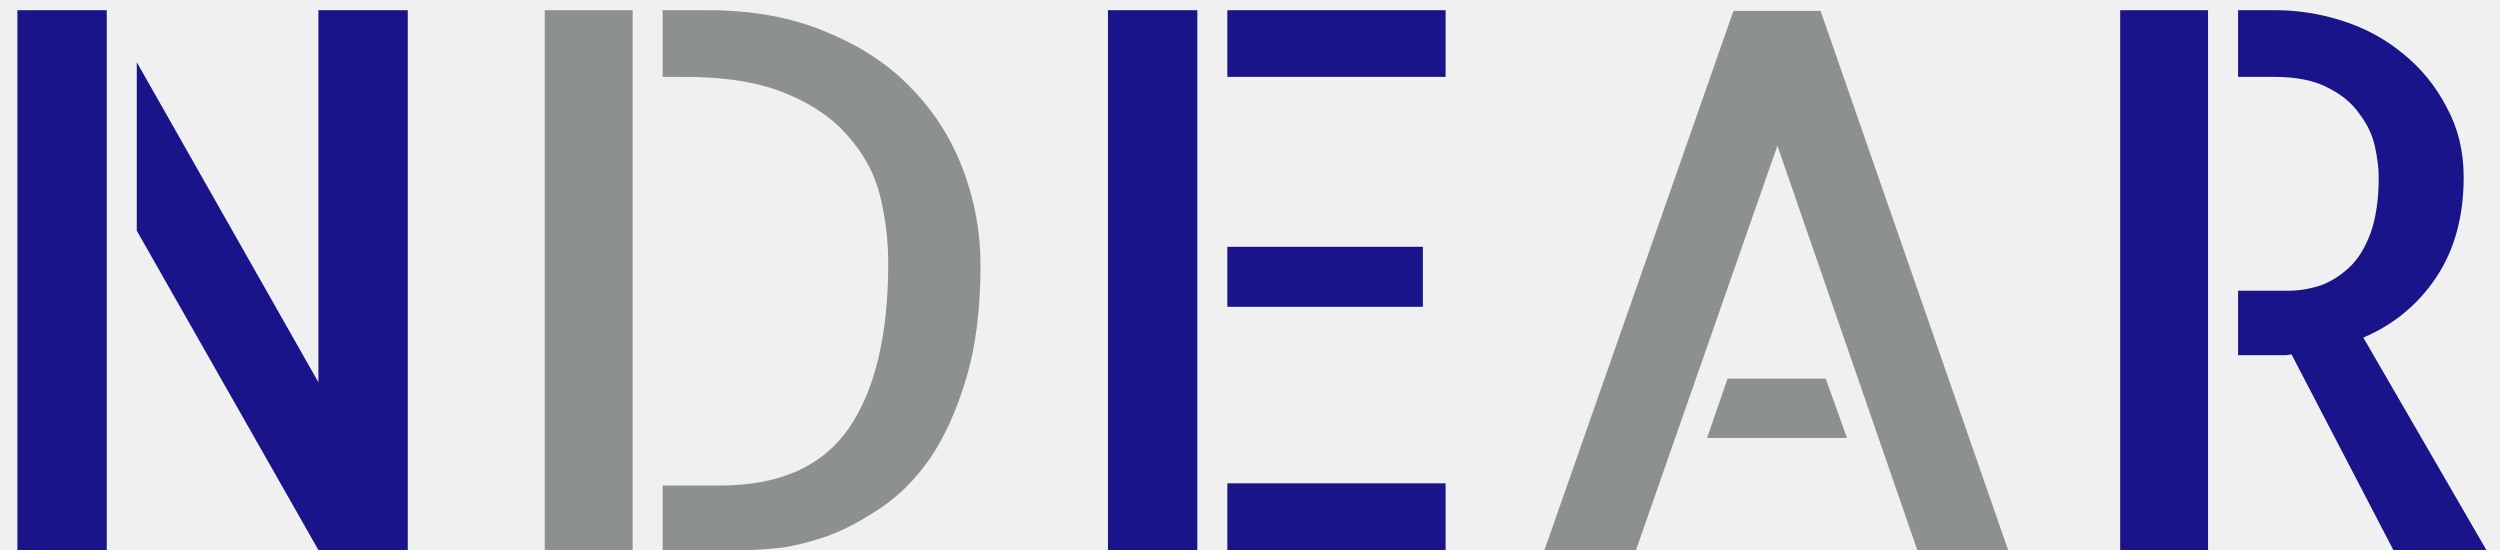
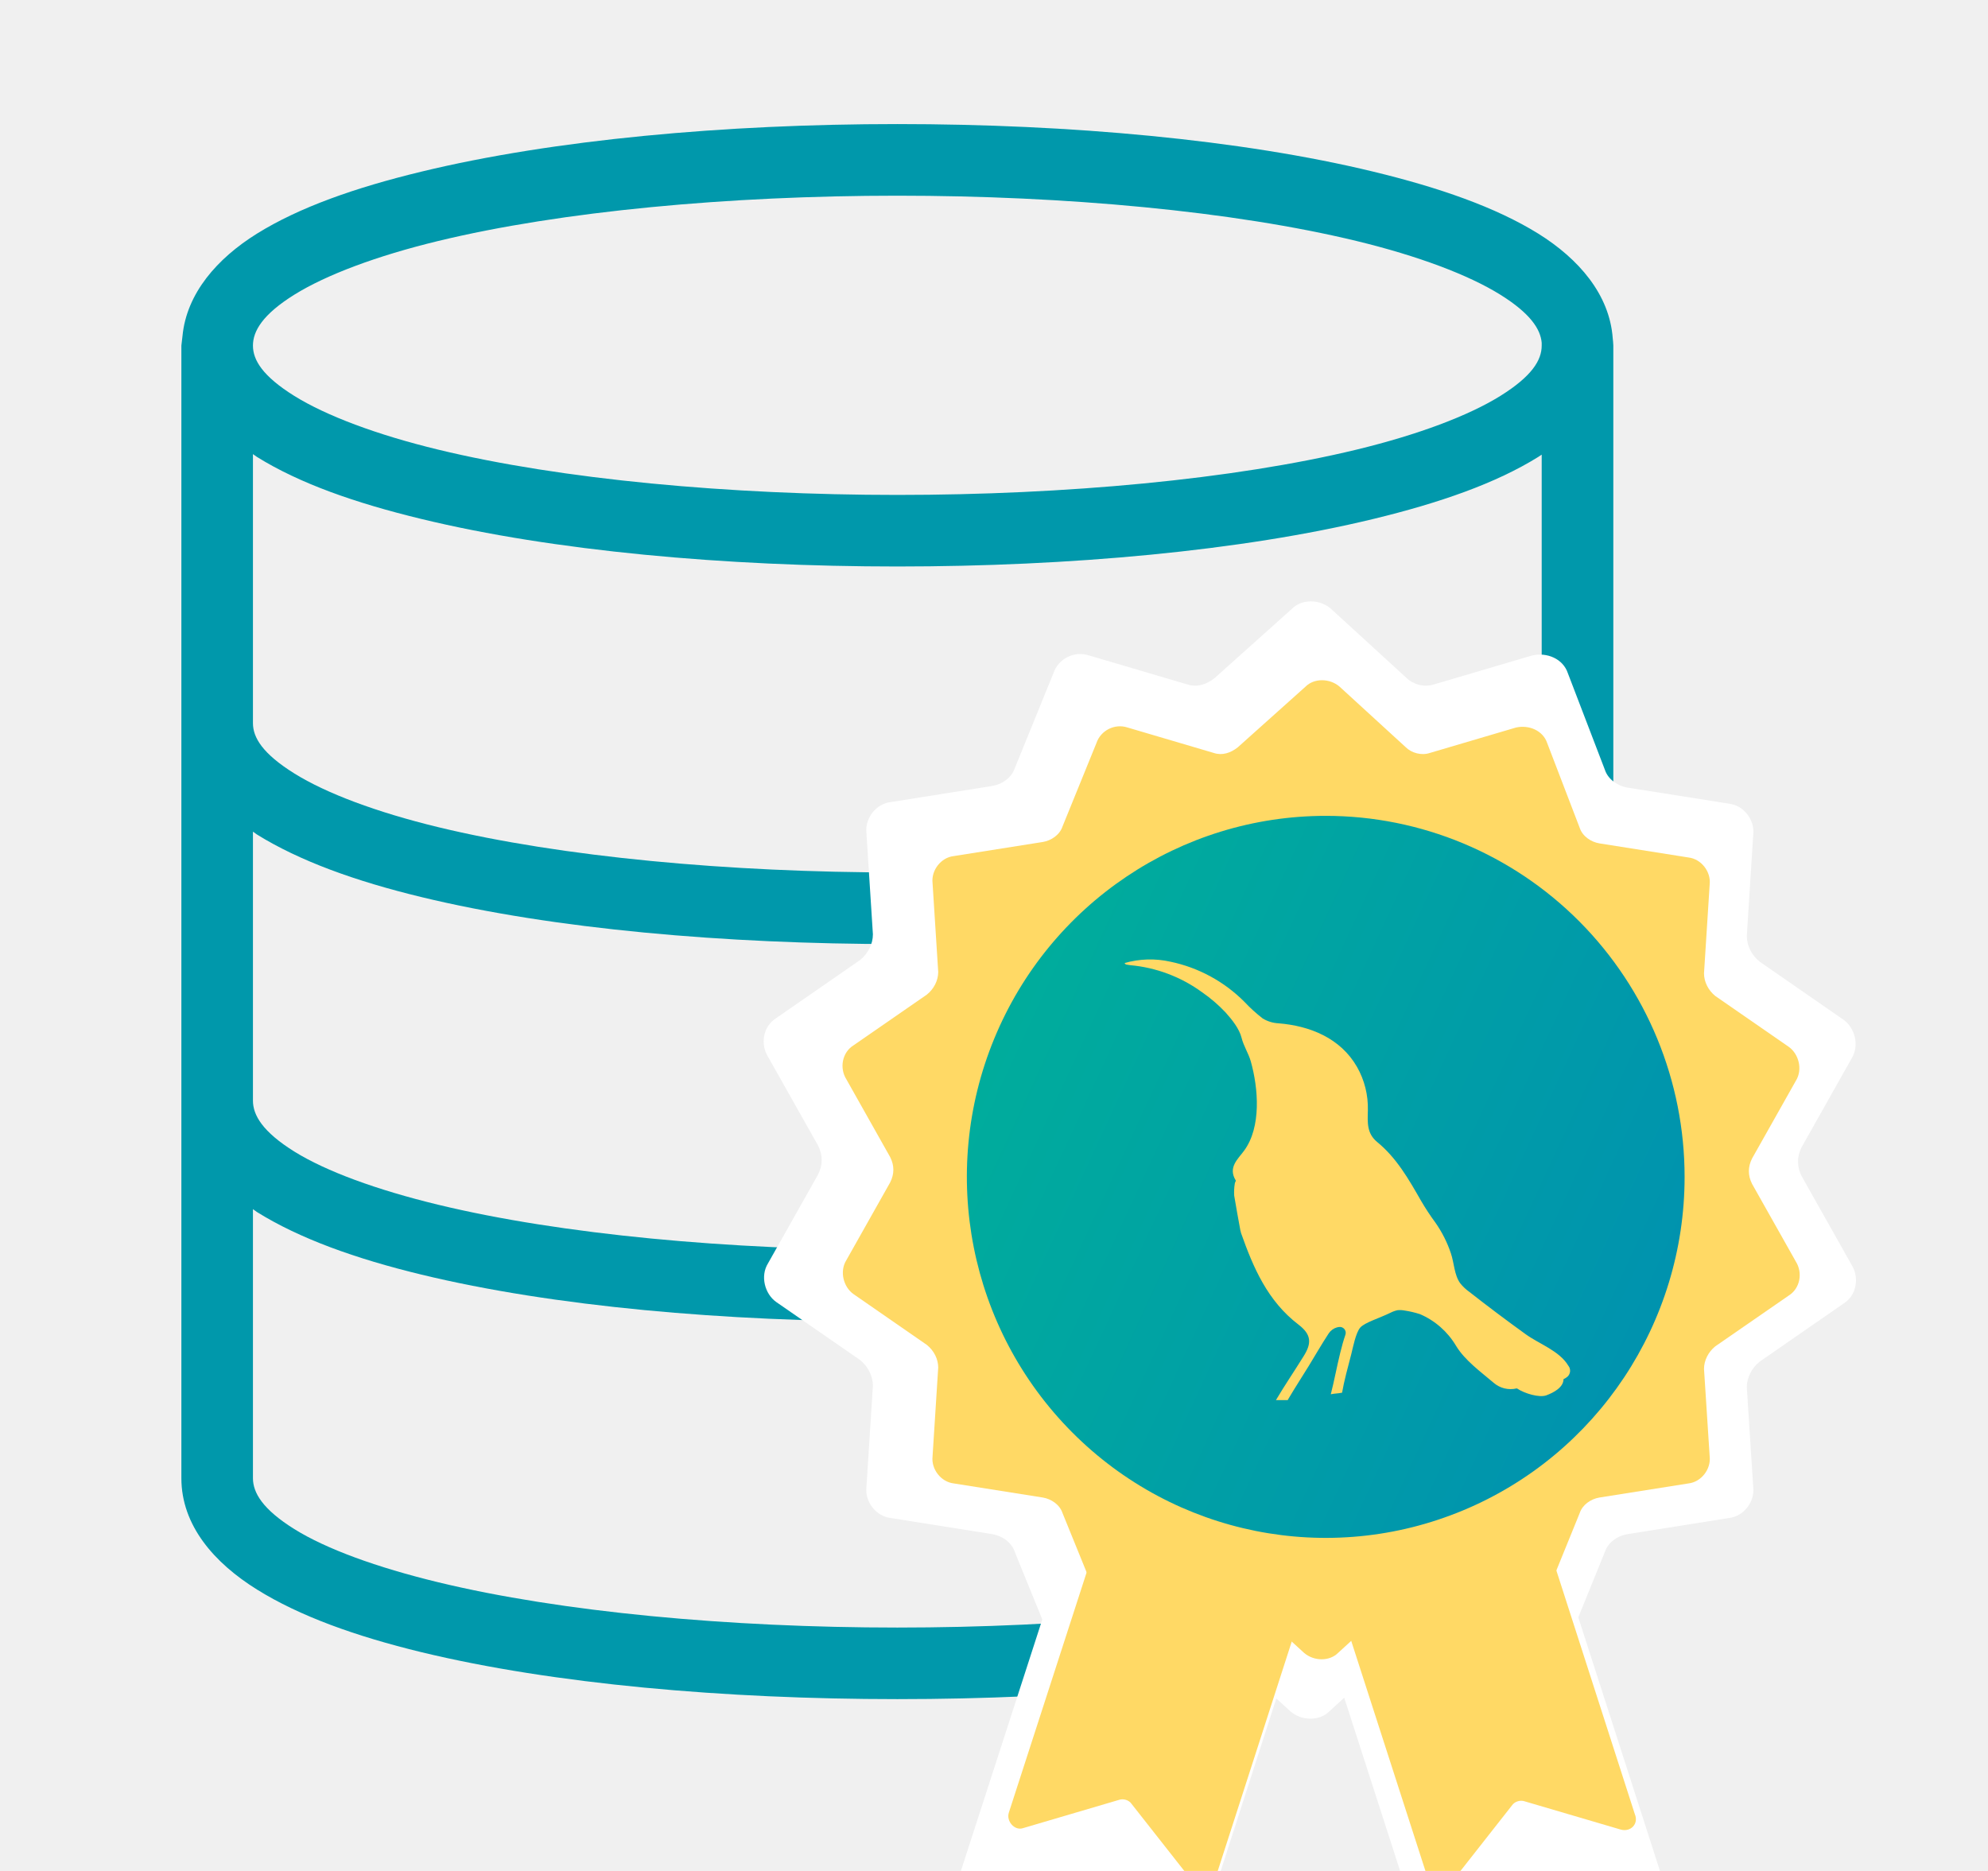
- <svg xmlns="http://www.w3.org/2000/svg" width="100" height="22" viewBox="0 0 100 22" fill="none">
-   <path d="M12.736 0.408H16.311V22H12.736L5.471 9.227V2.488L12.736 15.291V0.408ZM0.695 22V0.408H4.27V22H0.695ZM44.318 0.408H47.893V22H44.318V0.408ZM56.916 12.273H49.094V9.871H56.916V12.273ZM49.094 19.334H57.824V22H49.094V19.334ZM57.824 0.408V3.074H49.094V0.408H57.824ZM84.807 0.408H88.322V22H84.807V0.408ZM99.455 22H95.734L91.662 14.178C91.603 14.178 91.535 14.188 91.457 14.207C91.398 14.207 91.301 14.207 91.164 14.207C91.027 14.207 90.822 14.207 90.549 14.207C90.295 14.207 89.953 14.207 89.523 14.207V11.629H91.516C91.945 11.629 92.375 11.56 92.805 11.424C93.234 11.268 93.625 11.023 93.977 10.691C94.328 10.359 94.611 9.9 94.826 9.314C95.041 8.709 95.148 7.967 95.148 7.088C95.148 6.736 95.1 6.336 95.002 5.887C94.904 5.418 94.699 4.979 94.387 4.568C94.094 4.139 93.674 3.787 93.127 3.514C92.58 3.221 91.857 3.074 90.959 3.074H89.523V0.408H91.018C91.936 0.408 92.844 0.555 93.742 0.848C94.641 1.141 95.441 1.58 96.144 2.166C96.867 2.752 97.443 3.465 97.873 4.305C98.322 5.125 98.547 6.053 98.547 7.088C98.547 8.65 98.186 9.979 97.463 11.072C96.74 12.166 95.764 12.977 94.533 13.504L99.455 22Z" fill="#191489" />
-   <path d="M21.789 0.408H25.305V22H21.789V0.408ZM28.293 0.408C30.109 0.408 31.701 0.701 33.068 1.287C34.455 1.854 35.598 2.615 36.496 3.572C37.414 4.529 38.098 5.623 38.547 6.854C38.996 8.064 39.221 9.314 39.221 10.604C39.221 12.381 39.025 13.904 38.635 15.174C38.264 16.424 37.785 17.479 37.199 18.338C36.613 19.178 35.949 19.842 35.207 20.33C34.484 20.818 33.781 21.189 33.098 21.443C32.414 21.678 31.789 21.834 31.223 21.912C30.656 21.971 30.236 22 29.963 22H26.506V19.422H28.791C31.174 19.422 32.893 18.66 33.947 17.137C35.002 15.613 35.529 13.406 35.529 10.516C35.529 9.617 35.422 8.729 35.207 7.85C34.992 6.971 34.572 6.18 33.947 5.477C33.342 4.754 32.512 4.178 31.457 3.748C30.402 3.299 29.035 3.074 27.355 3.074H26.506V0.408H28.293ZM80.324 22H76.691L71.096 5.828L65.441 22H61.779L69.338 0.438H72.824L80.324 22ZM73.029 15.145L73.879 17.518H68.283L69.103 15.145H73.029Z" fill="#8D9091" />
+ <svg xmlns="http://www.w3.org/2000/svg" width="34" height="32" viewBox="0 0 34 32" fill="none">
+   <g clip-path="url(#clip0_657:704)">
+     <path fill-rule="evenodd" clip-rule="evenodd" d="M15.347 2.122C12.402 2.122 9.463 2.389 7.206 2.936C6.077 3.209 5.122 3.544 4.393 3.997C3.715 4.42 3.191 5.016 3.121 5.748C3.112 5.831 3.108 5.858 3.102 5.911V12.32C3.102 12.336 3.102 12.352 3.102 12.368V18.787C3.102 18.8 3.102 18.812 3.102 18.825V25.282C3.102 26.092 3.665 26.732 4.394 27.186C5.122 27.64 6.078 27.984 7.206 28.258C9.463 28.804 12.402 29.061 15.347 29.061C18.292 29.061 21.231 28.804 23.488 28.258C24.616 27.984 25.581 27.64 26.31 27.186C27.039 26.732 27.592 26.092 27.592 25.282V18.825V18.768V12.368V12.301V5.911C27.592 5.866 27.585 5.826 27.582 5.786C27.528 5.036 27 4.427 26.31 3.997C25.581 3.544 24.616 3.209 23.488 2.936C21.231 2.389 18.292 2.122 15.347 2.122H15.347ZM15.347 3.347C18.218 3.347 21.095 3.612 23.201 4.122C24.253 4.377 25.116 4.702 25.659 5.04C26.169 5.358 26.347 5.627 26.367 5.863C26.367 5.878 26.367 5.895 26.367 5.911C26.367 6.158 26.203 6.433 25.659 6.772C25.116 7.11 24.253 7.435 23.201 7.69C21.095 8.2 18.218 8.465 15.347 8.465C12.476 8.465 9.598 8.2 7.493 7.69C6.44 7.435 5.578 7.11 5.034 6.772C4.491 6.433 4.326 6.158 4.326 5.911C4.326 5.663 4.491 5.379 5.034 5.04C5.578 4.702 6.44 4.377 7.493 4.122C9.598 3.612 12.476 3.347 15.347 3.347ZM4.326 7.767C4.349 7.781 4.37 7.8 4.393 7.814C5.122 8.268 6.077 8.603 7.206 8.876C9.463 9.423 12.402 9.689 15.347 9.689C18.292 9.689 21.231 9.423 23.488 8.876C24.616 8.603 25.581 8.268 26.31 7.814C26.33 7.802 26.348 7.789 26.367 7.776V12.32V12.368C26.367 12.615 26.203 12.89 25.659 13.229C25.116 13.568 24.253 13.892 23.201 14.147C21.095 14.657 18.218 14.922 15.347 14.922C12.476 14.922 9.598 14.657 7.493 14.147C6.44 13.892 5.578 13.568 5.034 13.229C4.491 12.89 4.326 12.615 4.326 12.368C4.326 12.346 4.326 12.323 4.326 12.301V7.767ZM4.326 14.224C4.349 14.239 4.37 14.257 4.393 14.272C5.122 14.725 6.077 15.07 7.206 15.343C9.463 15.89 12.402 16.147 15.347 16.147C18.292 16.147 21.231 15.89 23.488 15.343C24.616 15.07 25.581 14.725 26.31 14.272C26.33 14.259 26.348 14.246 26.367 14.233V18.787V18.825C26.367 19.073 26.203 19.357 25.659 19.696C25.116 20.034 24.253 20.35 23.201 20.605C21.095 21.114 18.218 21.379 15.347 21.379C12.476 21.379 9.598 21.114 7.493 20.605C6.44 20.35 5.578 20.034 5.034 19.696C4.491 19.357 4.326 19.073 4.326 18.825C4.326 18.806 4.326 18.787 4.326 18.768V14.224ZM4.326 20.681C4.35 20.696 4.37 20.714 4.393 20.729C5.122 21.183 6.077 21.527 7.206 21.8C9.463 22.347 12.402 22.604 15.347 22.604C18.292 22.604 21.231 22.347 23.488 21.8C24.616 21.527 25.581 21.183 26.31 20.729C26.33 20.716 26.347 20.703 26.367 20.691V25.282C26.367 25.53 26.203 25.814 25.659 26.153C25.116 26.492 24.253 26.807 23.201 27.062C21.095 27.572 18.218 27.837 15.347 27.837C12.476 27.837 9.598 27.572 7.493 27.062C6.44 26.807 5.578 26.492 5.034 26.153C4.491 25.814 4.326 25.53 4.326 25.282V20.681Z" fill="#0098AB" />
+     <path d="M26.952 27.535C26.649 27.838 26.235 28.031 25.794 28.031C25.629 28.031 25.463 28.003 25.325 27.948L24.002 27.535L22.954 28.5C22.926 28.527 22.871 28.555 22.843 28.582L24.498 33.712C24.553 33.877 24.801 33.932 24.912 33.794L26.125 32.25C26.18 32.167 26.291 32.14 26.373 32.167L28.248 32.719C28.441 32.774 28.607 32.609 28.524 32.416L26.952 27.535Z" fill="white" />
+     <path d="M20.83 27.535L19.506 27.948C19.341 28.003 19.203 28.031 19.038 28.031C18.596 28.031 18.183 27.838 17.879 27.535L16.308 32.388C16.252 32.553 16.418 32.747 16.583 32.691L18.459 32.14C18.541 32.112 18.651 32.14 18.707 32.223L19.92 33.767C20.03 33.905 20.279 33.877 20.334 33.684L21.988 28.555C21.961 28.527 21.905 28.5 21.878 28.472L20.83 27.535Z" fill="white" />
+     <path d="M31.667 18.104C31.805 17.883 31.723 17.58 31.53 17.442L30.096 16.449C29.958 16.339 29.875 16.173 29.875 16.008L29.985 14.271C30.013 14.022 29.82 13.774 29.572 13.746L27.834 13.471C27.669 13.443 27.503 13.333 27.448 13.167L26.814 11.513C26.731 11.265 26.456 11.154 26.207 11.21L24.525 11.706C24.36 11.761 24.167 11.706 24.056 11.596L22.76 10.41C22.567 10.244 22.264 10.244 22.099 10.41L20.775 11.596C20.637 11.706 20.471 11.761 20.306 11.706L18.624 11.21C18.376 11.127 18.1 11.265 18.017 11.513L17.355 13.14C17.3 13.305 17.135 13.416 16.969 13.443L15.232 13.719C14.984 13.746 14.791 13.995 14.818 14.243L14.929 15.98C14.929 16.146 14.846 16.311 14.708 16.421L13.274 17.414C13.053 17.552 12.998 17.855 13.136 18.076L13.991 19.593C14.074 19.758 14.074 19.924 13.991 20.089L13.136 21.606C12.998 21.826 13.081 22.13 13.274 22.268L14.708 23.26C14.846 23.371 14.929 23.536 14.929 23.701L14.818 25.439C14.791 25.687 14.984 25.935 15.232 25.963L16.969 26.239C17.135 26.266 17.3 26.376 17.355 26.542L18.017 28.169C18.1 28.417 18.376 28.527 18.624 28.472L20.306 27.976C20.471 27.921 20.665 27.976 20.775 28.086L22.071 29.272C22.264 29.437 22.567 29.437 22.733 29.272L24.029 28.086C24.167 27.976 24.332 27.921 24.498 27.976L26.18 28.472C26.428 28.555 26.704 28.417 26.787 28.169L27.448 26.542C27.503 26.376 27.669 26.266 27.834 26.239L29.572 25.963C29.82 25.935 30.013 25.687 29.985 25.439L29.875 23.729C29.875 23.564 29.958 23.398 30.096 23.288L31.53 22.295C31.75 22.157 31.805 21.854 31.667 21.633L30.813 20.117C30.73 19.951 30.73 19.786 30.813 19.62L31.667 18.104Z" fill="white" />
+     <path d="M26.582 26.749C26.316 27.015 25.954 27.184 25.567 27.184C25.422 27.184 25.277 27.16 25.156 27.111L23.996 26.749L23.078 27.595C23.054 27.619 23.006 27.643 22.981 27.667L24.431 32.162C24.48 32.307 24.697 32.355 24.794 32.234L25.857 30.881C25.905 30.809 26.002 30.784 26.075 30.809L27.718 31.292C27.887 31.34 28.032 31.195 27.959 31.026L26.582 26.749Z" fill="#FFD965" />
+     <path d="M21.217 26.749L20.057 27.111C19.912 27.16 19.791 27.184 19.646 27.184C19.26 27.184 18.897 27.015 18.631 26.749L17.254 31.002C17.206 31.147 17.351 31.316 17.496 31.268L19.139 30.784C19.211 30.76 19.308 30.784 19.356 30.857L20.42 32.21C20.516 32.331 20.734 32.307 20.782 32.138L22.232 27.643C22.208 27.619 22.16 27.595 22.135 27.57L21.217 26.749Z" fill="#FFD965" />
+     <path d="M30.714 18.485C30.835 18.291 30.762 18.025 30.593 17.905L29.336 17.035C29.216 16.938 29.143 16.793 29.143 16.648L29.24 15.126C29.264 14.908 29.095 14.691 28.877 14.666L27.355 14.425C27.21 14.401 27.065 14.304 27.017 14.159L26.461 12.709C26.388 12.492 26.147 12.395 25.929 12.443L24.455 12.878C24.31 12.927 24.141 12.878 24.044 12.782L22.909 11.743C22.739 11.598 22.474 11.598 22.329 11.743L21.169 12.782C21.048 12.878 20.903 12.927 20.758 12.878L19.284 12.443C19.066 12.371 18.825 12.492 18.752 12.709L18.172 14.135C18.124 14.28 17.979 14.377 17.834 14.401L16.312 14.642C16.094 14.666 15.925 14.884 15.949 15.101L16.046 16.624C16.046 16.769 15.973 16.914 15.852 17.011L14.596 17.88C14.403 18.001 14.354 18.267 14.475 18.46L15.224 19.79C15.297 19.934 15.297 20.079 15.224 20.224L14.475 21.553C14.354 21.747 14.427 22.013 14.596 22.133L15.852 23.003C15.973 23.1 16.046 23.245 16.046 23.39L15.949 24.912C15.925 25.13 16.094 25.347 16.312 25.372L17.834 25.613C17.979 25.637 18.124 25.734 18.172 25.879L18.752 27.305C18.825 27.522 19.066 27.619 19.284 27.57L20.758 27.136C20.903 27.087 21.072 27.136 21.169 27.232L22.304 28.271C22.474 28.416 22.739 28.416 22.884 28.271L24.02 27.232C24.141 27.136 24.286 27.087 24.431 27.136L25.905 27.57C26.122 27.643 26.364 27.522 26.437 27.305L27.017 25.879C27.065 25.734 27.21 25.637 27.355 25.613L28.877 25.372C29.095 25.347 29.264 25.13 29.24 24.912L29.143 23.414C29.143 23.269 29.216 23.124 29.336 23.027L30.593 22.158C30.786 22.037 30.835 21.771 30.714 21.578L29.965 20.249C29.892 20.104 29.892 19.959 29.965 19.814L30.714 18.485Z" fill="#FFD965" />
+     <path fill-rule="evenodd" clip-rule="evenodd" d="M22.674 13.954C24.302 13.954 25.863 14.605 27.014 15.763C28.164 16.921 28.811 18.491 28.811 20.129C28.811 22.626 27.315 24.878 25.022 25.833C22.728 26.789 20.089 26.261 18.334 24.495C16.578 22.729 16.053 20.073 17.004 17.765C17.954 15.458 20.192 13.954 22.674 13.954ZM20.019 16.449C19.759 16.39 19.488 16.398 19.232 16.472C19.241 16.481 19.247 16.487 19.25 16.491L19.255 16.496L19.33 16.508C19.774 16.548 20.199 16.708 20.56 16.972C20.705 17.072 20.84 17.188 20.961 17.317C21.074 17.442 21.195 17.597 21.233 17.746C21.27 17.895 21.353 18.015 21.392 18.154C21.521 18.612 21.575 19.275 21.278 19.68C21.175 19.822 20.997 19.965 21.134 20.189C21.14 20.201 21.118 20.225 21.118 20.245C21.107 20.312 21.104 20.381 21.108 20.449C21.14 20.648 21.178 20.847 21.214 21.046C21.217 21.06 21.224 21.073 21.224 21.086C21.435 21.684 21.68 22.253 22.207 22.655C22.43 22.826 22.438 22.974 22.289 23.206C22.136 23.453 21.97 23.696 21.822 23.947H22.023L22.04 23.917C22.15 23.731 22.266 23.553 22.381 23.366C22.496 23.178 22.605 22.988 22.725 22.805C22.759 22.755 22.809 22.719 22.866 22.703L22.896 22.697C22.931 22.69 22.968 22.703 22.991 22.73C23.015 22.758 23.022 22.795 23.01 22.829C22.976 22.929 22.947 23.033 22.921 23.14C22.862 23.379 22.817 23.627 22.76 23.847C22.837 23.831 22.873 23.836 22.953 23.82C22.985 23.631 23.056 23.367 23.111 23.158C23.137 23.057 23.187 22.792 23.265 22.705C23.343 22.619 23.587 22.547 23.78 22.453C23.819 22.433 23.86 22.418 23.903 22.409C23.943 22.405 23.983 22.407 24.023 22.415C24.111 22.428 24.199 22.449 24.284 22.476C24.542 22.586 24.758 22.776 24.902 23.018C25.053 23.268 25.324 23.462 25.547 23.652C25.655 23.745 25.801 23.78 25.939 23.747H25.944C26.076 23.836 26.329 23.909 26.447 23.865C26.565 23.821 26.74 23.732 26.74 23.589C26.765 23.578 26.788 23.563 26.809 23.545C26.862 23.496 26.868 23.414 26.822 23.358C26.67 23.103 26.325 22.988 26.093 22.82C25.767 22.585 25.445 22.343 25.127 22.094C25.07 22.053 25.018 22.005 24.974 21.949C24.871 21.809 24.87 21.6 24.814 21.436C24.751 21.248 24.661 21.07 24.547 20.908C24.458 20.788 24.377 20.663 24.302 20.535C24.093 20.169 23.885 19.804 23.554 19.533C23.374 19.385 23.389 19.201 23.394 18.99C23.401 18.731 23.337 18.474 23.209 18.249C22.927 17.756 22.404 17.545 21.862 17.502C21.767 17.497 21.675 17.468 21.595 17.419C21.483 17.332 21.378 17.237 21.282 17.134C20.936 16.787 20.497 16.549 20.019 16.449Z" fill="url(#paint0_linear_657:704)" />
+   </g>
+   <defs>
+     <linearGradient id="paint0_linear_657:704" x1="9.834" y1="18.958" x2="34.562" y2="30.396" gradientUnits="userSpaceOnUse">
+       <stop stop-color="#00B993" />
+       <stop offset="1" stop-color="#0080BC" />
+     </linearGradient>
+     <clipPath id="clip0_657:704">
+       <rect width="33.633" height="32" fill="white" />
+     </clipPath>
+   </defs>
</svg>
